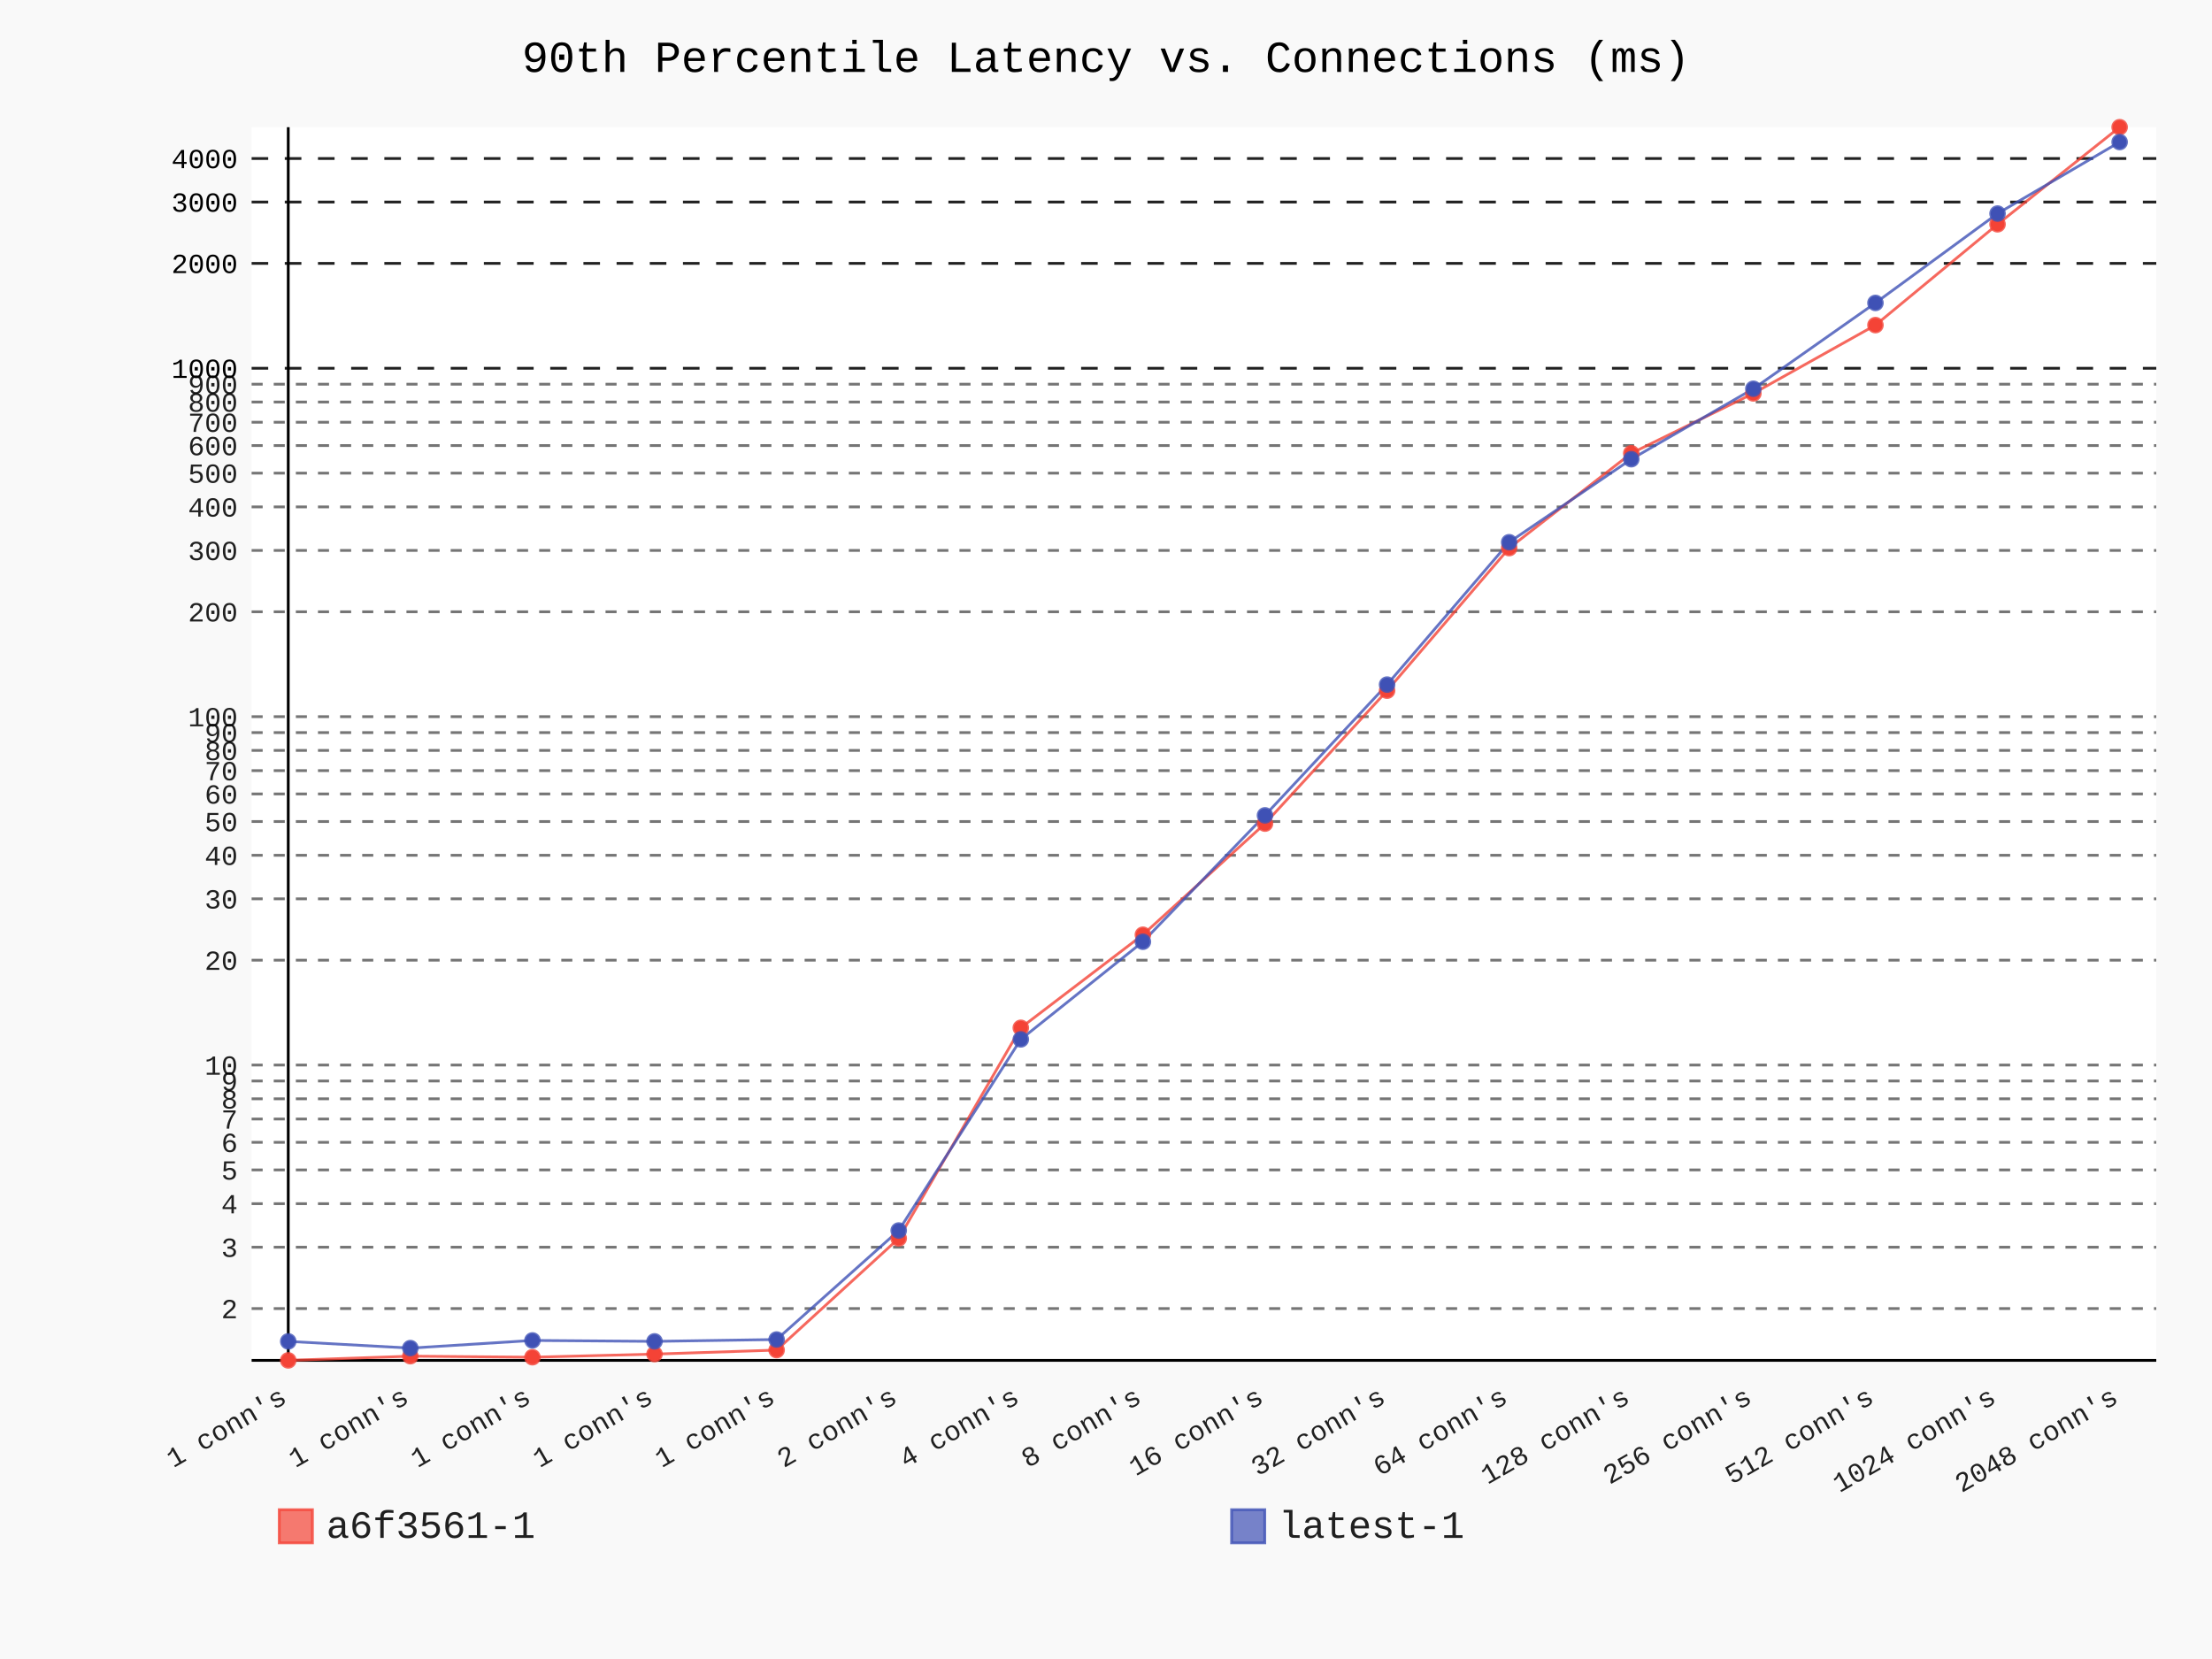
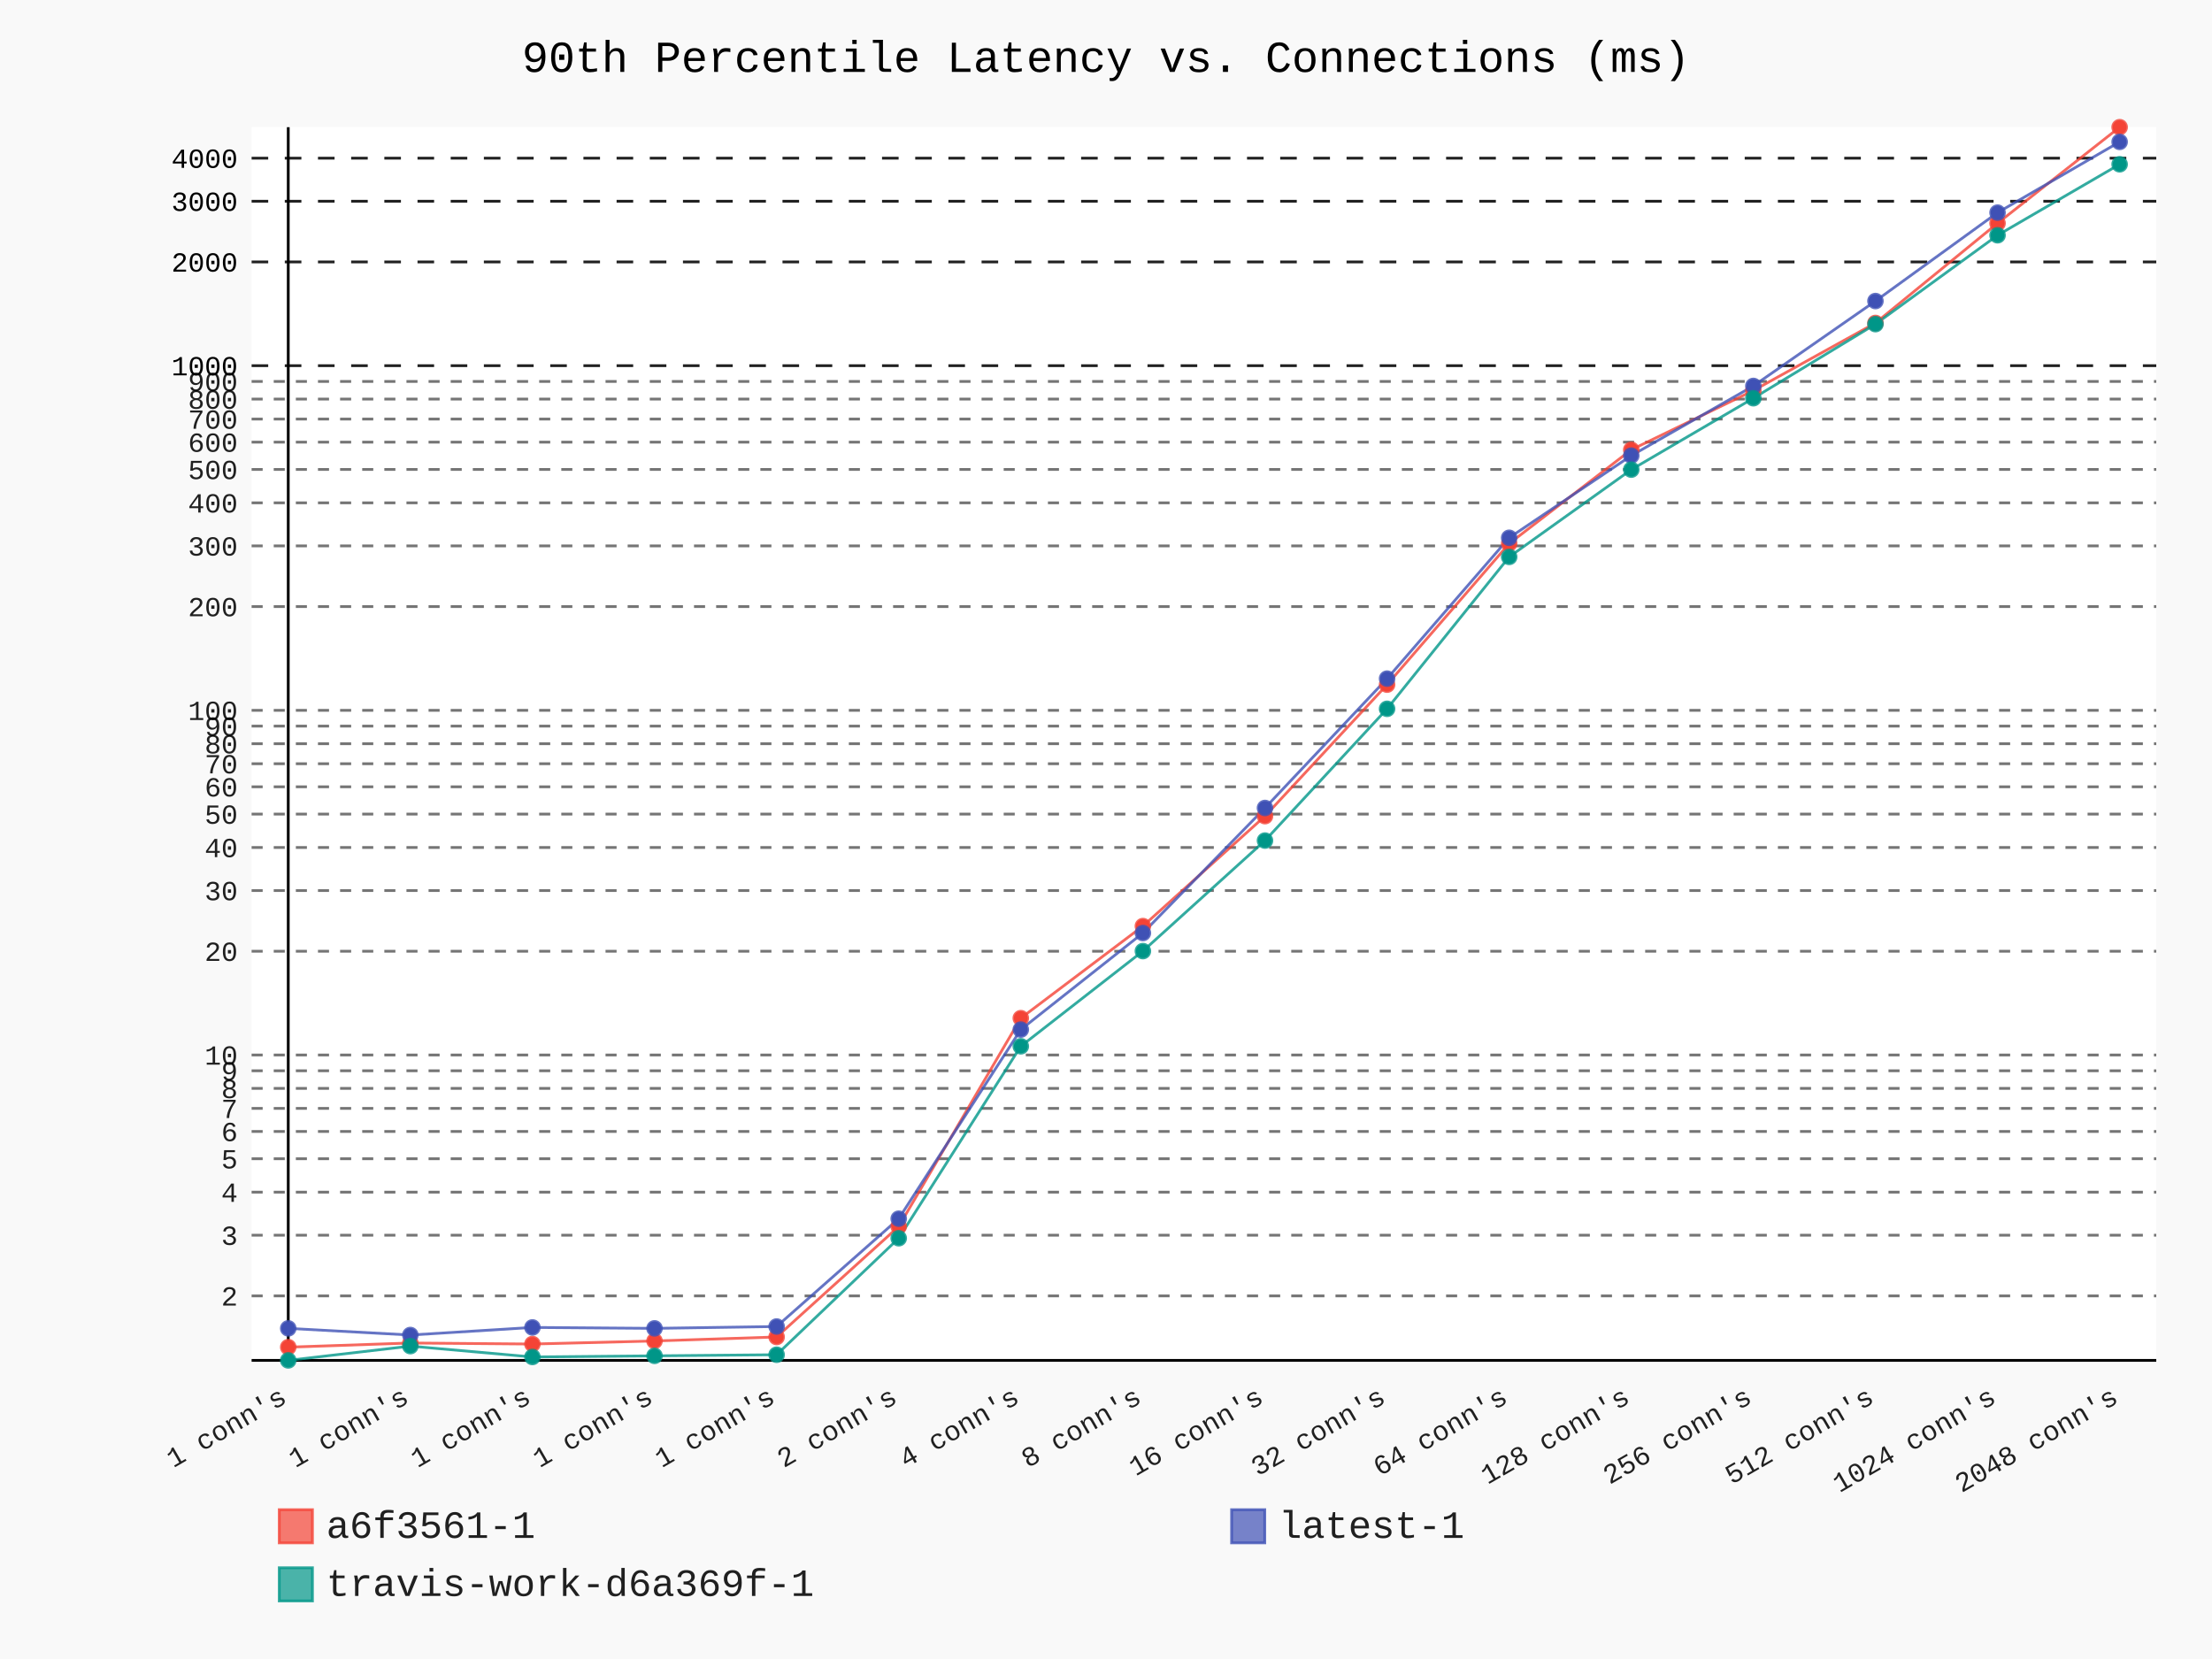
- <svg xmlns="http://www.w3.org/2000/svg" id="chart-acc43d60-d163-435d-91dd-d0a4f7f2373e" class="pygal-chart" viewBox="0 0 800 600">
+ <svg xmlns="http://www.w3.org/2000/svg" id="chart-4698036a-6a70-44ec-a3f5-9e18dc658081" class="pygal-chart" viewBox="0 0 800 600">
  <defs>
-     <style type="text/css">#chart-acc43d60-d163-435d-91dd-d0a4f7f2373e{-webkit-user-select:none;-webkit-font-smoothing:antialiased;font-family:Consolas,"Liberation Mono",Menlo,Courier,monospace}#chart-acc43d60-d163-435d-91dd-d0a4f7f2373e .title{font-family:Consolas,"Liberation Mono",Menlo,Courier,monospace;font-size:16px}#chart-acc43d60-d163-435d-91dd-d0a4f7f2373e .legends .legend text{font-family:Consolas,"Liberation Mono",Menlo,Courier,monospace;font-size:14px}#chart-acc43d60-d163-435d-91dd-d0a4f7f2373e .axis text{font-family:Consolas,"Liberation Mono",Menlo,Courier,monospace;font-size:10px}#chart-acc43d60-d163-435d-91dd-d0a4f7f2373e .axis text.major{font-family:Consolas,"Liberation Mono",Menlo,Courier,monospace;font-size:10px}#chart-acc43d60-d163-435d-91dd-d0a4f7f2373e .text-overlay text.value{font-family:Consolas,"Liberation Mono",Menlo,Courier,monospace;font-size:16px}#chart-acc43d60-d163-435d-91dd-d0a4f7f2373e .text-overlay text.label{font-family:Consolas,"Liberation Mono",Menlo,Courier,monospace;font-size:10px}#chart-acc43d60-d163-435d-91dd-d0a4f7f2373e .tooltip{font-family:Consolas,"Liberation Mono",Menlo,Courier,monospace;font-size:14px}#chart-acc43d60-d163-435d-91dd-d0a4f7f2373e text.no_data{font-family:Consolas,"Liberation Mono",Menlo,Courier,monospace;font-size:64px}
- #chart-acc43d60-d163-435d-91dd-d0a4f7f2373e{background-color:rgba(249,249,249,1)}#chart-acc43d60-d163-435d-91dd-d0a4f7f2373e path,#chart-acc43d60-d163-435d-91dd-d0a4f7f2373e line,#chart-acc43d60-d163-435d-91dd-d0a4f7f2373e rect,#chart-acc43d60-d163-435d-91dd-d0a4f7f2373e circle{-webkit-transition:150ms;-moz-transition:150ms;transition:150ms}#chart-acc43d60-d163-435d-91dd-d0a4f7f2373e .graph &gt; .background{fill:rgba(249,249,249,1)}#chart-acc43d60-d163-435d-91dd-d0a4f7f2373e .plot &gt; .background{fill:rgba(255,255,255,1)}#chart-acc43d60-d163-435d-91dd-d0a4f7f2373e .graph{fill:rgba(0,0,0,.87)}#chart-acc43d60-d163-435d-91dd-d0a4f7f2373e text.no_data{fill:rgba(0,0,0,1)}#chart-acc43d60-d163-435d-91dd-d0a4f7f2373e .title{fill:rgba(0,0,0,1)}#chart-acc43d60-d163-435d-91dd-d0a4f7f2373e .legends .legend text{fill:rgba(0,0,0,.87)}#chart-acc43d60-d163-435d-91dd-d0a4f7f2373e .legends .legend:hover text{fill:rgba(0,0,0,1)}#chart-acc43d60-d163-435d-91dd-d0a4f7f2373e .axis .line{stroke:rgba(0,0,0,1)}#chart-acc43d60-d163-435d-91dd-d0a4f7f2373e .axis .guide.line{stroke:rgba(0,0,0,.54)}#chart-acc43d60-d163-435d-91dd-d0a4f7f2373e .axis .major.line{stroke:rgba(0,0,0,.87)}#chart-acc43d60-d163-435d-91dd-d0a4f7f2373e .axis text.major{fill:rgba(0,0,0,1)}#chart-acc43d60-d163-435d-91dd-d0a4f7f2373e .axis.y .guides:hover .guide.line,#chart-acc43d60-d163-435d-91dd-d0a4f7f2373e .line-graph .axis.x .guides:hover .guide.line,#chart-acc43d60-d163-435d-91dd-d0a4f7f2373e .stackedline-graph .axis.x .guides:hover .guide.line,#chart-acc43d60-d163-435d-91dd-d0a4f7f2373e .xy-graph .axis.x .guides:hover .guide.line{stroke:rgba(0,0,0,1)}#chart-acc43d60-d163-435d-91dd-d0a4f7f2373e .axis .guides:hover text{fill:rgba(0,0,0,1)}#chart-acc43d60-d163-435d-91dd-d0a4f7f2373e .reactive{fill-opacity:.7;stroke-opacity:.8}#chart-acc43d60-d163-435d-91dd-d0a4f7f2373e .ci{stroke:rgba(0,0,0,.87)}#chart-acc43d60-d163-435d-91dd-d0a4f7f2373e .reactive.active,#chart-acc43d60-d163-435d-91dd-d0a4f7f2373e .active .reactive{fill-opacity:.8;stroke-opacity:.9;stroke-width:4}#chart-acc43d60-d163-435d-91dd-d0a4f7f2373e .ci .reactive.active{stroke-width:1.5}#chart-acc43d60-d163-435d-91dd-d0a4f7f2373e .series text{fill:rgba(0,0,0,1)}#chart-acc43d60-d163-435d-91dd-d0a4f7f2373e .tooltip rect{fill:rgba(255,255,255,1);stroke:rgba(0,0,0,1);-webkit-transition:opacity 150ms;-moz-transition:opacity 150ms;transition:opacity 150ms}#chart-acc43d60-d163-435d-91dd-d0a4f7f2373e .tooltip .label{fill:rgba(0,0,0,.87)}#chart-acc43d60-d163-435d-91dd-d0a4f7f2373e .tooltip .label{fill:rgba(0,0,0,.87)}#chart-acc43d60-d163-435d-91dd-d0a4f7f2373e .tooltip .legend{font-size:.8em;fill:rgba(0,0,0,.54)}#chart-acc43d60-d163-435d-91dd-d0a4f7f2373e .tooltip .x_label{font-size:.6em;fill:rgba(0,0,0,1)}#chart-acc43d60-d163-435d-91dd-d0a4f7f2373e .tooltip .xlink{font-size:.5em;text-decoration:underline}#chart-acc43d60-d163-435d-91dd-d0a4f7f2373e .tooltip .value{font-size:1.5em}#chart-acc43d60-d163-435d-91dd-d0a4f7f2373e .bound{font-size:.5em}#chart-acc43d60-d163-435d-91dd-d0a4f7f2373e .max-value{font-size:.75em;fill:rgba(0,0,0,.54)}#chart-acc43d60-d163-435d-91dd-d0a4f7f2373e .map-element{fill:rgba(255,255,255,1);stroke:rgba(0,0,0,.54) !important}#chart-acc43d60-d163-435d-91dd-d0a4f7f2373e .map-element .reactive{fill-opacity:inherit;stroke-opacity:inherit}#chart-acc43d60-d163-435d-91dd-d0a4f7f2373e .color-0,#chart-acc43d60-d163-435d-91dd-d0a4f7f2373e .color-0 a:visited{stroke:#F44336;fill:#F44336}#chart-acc43d60-d163-435d-91dd-d0a4f7f2373e .color-1,#chart-acc43d60-d163-435d-91dd-d0a4f7f2373e .color-1 a:visited{stroke:#3F51B5;fill:#3F51B5}#chart-acc43d60-d163-435d-91dd-d0a4f7f2373e .text-overlay .color-0 text{fill:black}#chart-acc43d60-d163-435d-91dd-d0a4f7f2373e .text-overlay .color-1 text{fill:black}
- #chart-acc43d60-d163-435d-91dd-d0a4f7f2373e text.no_data{text-anchor:middle}#chart-acc43d60-d163-435d-91dd-d0a4f7f2373e .guide.line{fill:none}#chart-acc43d60-d163-435d-91dd-d0a4f7f2373e .centered{text-anchor:middle}#chart-acc43d60-d163-435d-91dd-d0a4f7f2373e .title{text-anchor:middle}#chart-acc43d60-d163-435d-91dd-d0a4f7f2373e .legends .legend text{fill-opacity:1}#chart-acc43d60-d163-435d-91dd-d0a4f7f2373e .axis.x text{text-anchor:middle}#chart-acc43d60-d163-435d-91dd-d0a4f7f2373e .axis.x:not(.web) text[transform]{text-anchor:start}#chart-acc43d60-d163-435d-91dd-d0a4f7f2373e .axis.x:not(.web) text[transform].backwards{text-anchor:end}#chart-acc43d60-d163-435d-91dd-d0a4f7f2373e .axis.y text{text-anchor:end}#chart-acc43d60-d163-435d-91dd-d0a4f7f2373e .axis.y text[transform].backwards{text-anchor:start}#chart-acc43d60-d163-435d-91dd-d0a4f7f2373e .axis.y2 text{text-anchor:start}#chart-acc43d60-d163-435d-91dd-d0a4f7f2373e .axis.y2 text[transform].backwards{text-anchor:end}#chart-acc43d60-d163-435d-91dd-d0a4f7f2373e .axis .guide.line{stroke-dasharray:4,4}#chart-acc43d60-d163-435d-91dd-d0a4f7f2373e .axis .major.guide.line{stroke-dasharray:6,6}#chart-acc43d60-d163-435d-91dd-d0a4f7f2373e .horizontal .axis.y .guide.line,#chart-acc43d60-d163-435d-91dd-d0a4f7f2373e .horizontal .axis.y2 .guide.line,#chart-acc43d60-d163-435d-91dd-d0a4f7f2373e .vertical .axis.x .guide.line{opacity:0}#chart-acc43d60-d163-435d-91dd-d0a4f7f2373e .horizontal .axis.always_show .guide.line,#chart-acc43d60-d163-435d-91dd-d0a4f7f2373e .vertical .axis.always_show .guide.line{opacity:1 !important}#chart-acc43d60-d163-435d-91dd-d0a4f7f2373e .axis.y .guides:hover .guide.line,#chart-acc43d60-d163-435d-91dd-d0a4f7f2373e .axis.y2 .guides:hover .guide.line,#chart-acc43d60-d163-435d-91dd-d0a4f7f2373e .axis.x .guides:hover .guide.line{opacity:1}#chart-acc43d60-d163-435d-91dd-d0a4f7f2373e .axis .guides:hover text{opacity:1}#chart-acc43d60-d163-435d-91dd-d0a4f7f2373e .nofill{fill:none}#chart-acc43d60-d163-435d-91dd-d0a4f7f2373e .subtle-fill{fill-opacity:.2}#chart-acc43d60-d163-435d-91dd-d0a4f7f2373e .dot{stroke-width:1px;fill-opacity:1}#chart-acc43d60-d163-435d-91dd-d0a4f7f2373e .dot.active{stroke-width:5px}#chart-acc43d60-d163-435d-91dd-d0a4f7f2373e .dot.negative{fill:transparent}#chart-acc43d60-d163-435d-91dd-d0a4f7f2373e text,#chart-acc43d60-d163-435d-91dd-d0a4f7f2373e tspan{stroke:none !important}#chart-acc43d60-d163-435d-91dd-d0a4f7f2373e .series text.active{opacity:1}#chart-acc43d60-d163-435d-91dd-d0a4f7f2373e .tooltip rect{fill-opacity:.95;stroke-width:.5}#chart-acc43d60-d163-435d-91dd-d0a4f7f2373e .tooltip text{fill-opacity:1}#chart-acc43d60-d163-435d-91dd-d0a4f7f2373e .showable{visibility:hidden}#chart-acc43d60-d163-435d-91dd-d0a4f7f2373e .showable.shown{visibility:visible}#chart-acc43d60-d163-435d-91dd-d0a4f7f2373e .gauge-background{fill:rgba(229,229,229,1);stroke:none}#chart-acc43d60-d163-435d-91dd-d0a4f7f2373e .bg-lines{stroke:rgba(249,249,249,1);stroke-width:2px}</style>
+     <style type="text/css">#chart-4698036a-6a70-44ec-a3f5-9e18dc658081{-webkit-user-select:none;-webkit-font-smoothing:antialiased;font-family:Consolas,"Liberation Mono",Menlo,Courier,monospace}#chart-4698036a-6a70-44ec-a3f5-9e18dc658081 .title{font-family:Consolas,"Liberation Mono",Menlo,Courier,monospace;font-size:16px}#chart-4698036a-6a70-44ec-a3f5-9e18dc658081 .legends .legend text{font-family:Consolas,"Liberation Mono",Menlo,Courier,monospace;font-size:14px}#chart-4698036a-6a70-44ec-a3f5-9e18dc658081 .axis text{font-family:Consolas,"Liberation Mono",Menlo,Courier,monospace;font-size:10px}#chart-4698036a-6a70-44ec-a3f5-9e18dc658081 .axis text.major{font-family:Consolas,"Liberation Mono",Menlo,Courier,monospace;font-size:10px}#chart-4698036a-6a70-44ec-a3f5-9e18dc658081 .text-overlay text.value{font-family:Consolas,"Liberation Mono",Menlo,Courier,monospace;font-size:16px}#chart-4698036a-6a70-44ec-a3f5-9e18dc658081 .text-overlay text.label{font-family:Consolas,"Liberation Mono",Menlo,Courier,monospace;font-size:10px}#chart-4698036a-6a70-44ec-a3f5-9e18dc658081 .tooltip{font-family:Consolas,"Liberation Mono",Menlo,Courier,monospace;font-size:14px}#chart-4698036a-6a70-44ec-a3f5-9e18dc658081 text.no_data{font-family:Consolas,"Liberation Mono",Menlo,Courier,monospace;font-size:64px}
+ #chart-4698036a-6a70-44ec-a3f5-9e18dc658081{background-color:rgba(249,249,249,1)}#chart-4698036a-6a70-44ec-a3f5-9e18dc658081 path,#chart-4698036a-6a70-44ec-a3f5-9e18dc658081 line,#chart-4698036a-6a70-44ec-a3f5-9e18dc658081 rect,#chart-4698036a-6a70-44ec-a3f5-9e18dc658081 circle{-webkit-transition:150ms;-moz-transition:150ms;transition:150ms}#chart-4698036a-6a70-44ec-a3f5-9e18dc658081 .graph &gt; .background{fill:rgba(249,249,249,1)}#chart-4698036a-6a70-44ec-a3f5-9e18dc658081 .plot &gt; .background{fill:rgba(255,255,255,1)}#chart-4698036a-6a70-44ec-a3f5-9e18dc658081 .graph{fill:rgba(0,0,0,.87)}#chart-4698036a-6a70-44ec-a3f5-9e18dc658081 text.no_data{fill:rgba(0,0,0,1)}#chart-4698036a-6a70-44ec-a3f5-9e18dc658081 .title{fill:rgba(0,0,0,1)}#chart-4698036a-6a70-44ec-a3f5-9e18dc658081 .legends .legend text{fill:rgba(0,0,0,.87)}#chart-4698036a-6a70-44ec-a3f5-9e18dc658081 .legends .legend:hover text{fill:rgba(0,0,0,1)}#chart-4698036a-6a70-44ec-a3f5-9e18dc658081 .axis .line{stroke:rgba(0,0,0,1)}#chart-4698036a-6a70-44ec-a3f5-9e18dc658081 .axis .guide.line{stroke:rgba(0,0,0,.54)}#chart-4698036a-6a70-44ec-a3f5-9e18dc658081 .axis .major.line{stroke:rgba(0,0,0,.87)}#chart-4698036a-6a70-44ec-a3f5-9e18dc658081 .axis text.major{fill:rgba(0,0,0,1)}#chart-4698036a-6a70-44ec-a3f5-9e18dc658081 .axis.y .guides:hover .guide.line,#chart-4698036a-6a70-44ec-a3f5-9e18dc658081 .line-graph .axis.x .guides:hover .guide.line,#chart-4698036a-6a70-44ec-a3f5-9e18dc658081 .stackedline-graph .axis.x .guides:hover .guide.line,#chart-4698036a-6a70-44ec-a3f5-9e18dc658081 .xy-graph .axis.x .guides:hover .guide.line{stroke:rgba(0,0,0,1)}#chart-4698036a-6a70-44ec-a3f5-9e18dc658081 .axis .guides:hover text{fill:rgba(0,0,0,1)}#chart-4698036a-6a70-44ec-a3f5-9e18dc658081 .reactive{fill-opacity:.7;stroke-opacity:.8}#chart-4698036a-6a70-44ec-a3f5-9e18dc658081 .ci{stroke:rgba(0,0,0,.87)}#chart-4698036a-6a70-44ec-a3f5-9e18dc658081 .reactive.active,#chart-4698036a-6a70-44ec-a3f5-9e18dc658081 .active .reactive{fill-opacity:.8;stroke-opacity:.9;stroke-width:4}#chart-4698036a-6a70-44ec-a3f5-9e18dc658081 .ci .reactive.active{stroke-width:1.5}#chart-4698036a-6a70-44ec-a3f5-9e18dc658081 .series text{fill:rgba(0,0,0,1)}#chart-4698036a-6a70-44ec-a3f5-9e18dc658081 .tooltip rect{fill:rgba(255,255,255,1);stroke:rgba(0,0,0,1);-webkit-transition:opacity 150ms;-moz-transition:opacity 150ms;transition:opacity 150ms}#chart-4698036a-6a70-44ec-a3f5-9e18dc658081 .tooltip .label{fill:rgba(0,0,0,.87)}#chart-4698036a-6a70-44ec-a3f5-9e18dc658081 .tooltip .label{fill:rgba(0,0,0,.87)}#chart-4698036a-6a70-44ec-a3f5-9e18dc658081 .tooltip .legend{font-size:.8em;fill:rgba(0,0,0,.54)}#chart-4698036a-6a70-44ec-a3f5-9e18dc658081 .tooltip .x_label{font-size:.6em;fill:rgba(0,0,0,1)}#chart-4698036a-6a70-44ec-a3f5-9e18dc658081 .tooltip .xlink{font-size:.5em;text-decoration:underline}#chart-4698036a-6a70-44ec-a3f5-9e18dc658081 .tooltip .value{font-size:1.5em}#chart-4698036a-6a70-44ec-a3f5-9e18dc658081 .bound{font-size:.5em}#chart-4698036a-6a70-44ec-a3f5-9e18dc658081 .max-value{font-size:.75em;fill:rgba(0,0,0,.54)}#chart-4698036a-6a70-44ec-a3f5-9e18dc658081 .map-element{fill:rgba(255,255,255,1);stroke:rgba(0,0,0,.54) !important}#chart-4698036a-6a70-44ec-a3f5-9e18dc658081 .map-element .reactive{fill-opacity:inherit;stroke-opacity:inherit}#chart-4698036a-6a70-44ec-a3f5-9e18dc658081 .color-0,#chart-4698036a-6a70-44ec-a3f5-9e18dc658081 .color-0 a:visited{stroke:#F44336;fill:#F44336}#chart-4698036a-6a70-44ec-a3f5-9e18dc658081 .color-1,#chart-4698036a-6a70-44ec-a3f5-9e18dc658081 .color-1 a:visited{stroke:#3F51B5;fill:#3F51B5}#chart-4698036a-6a70-44ec-a3f5-9e18dc658081 .color-2,#chart-4698036a-6a70-44ec-a3f5-9e18dc658081 .color-2 a:visited{stroke:#009688;fill:#009688}#chart-4698036a-6a70-44ec-a3f5-9e18dc658081 .text-overlay .color-0 text{fill:black}#chart-4698036a-6a70-44ec-a3f5-9e18dc658081 .text-overlay .color-1 text{fill:black}#chart-4698036a-6a70-44ec-a3f5-9e18dc658081 .text-overlay .color-2 text{fill:black}
+ #chart-4698036a-6a70-44ec-a3f5-9e18dc658081 text.no_data{text-anchor:middle}#chart-4698036a-6a70-44ec-a3f5-9e18dc658081 .guide.line{fill:none}#chart-4698036a-6a70-44ec-a3f5-9e18dc658081 .centered{text-anchor:middle}#chart-4698036a-6a70-44ec-a3f5-9e18dc658081 .title{text-anchor:middle}#chart-4698036a-6a70-44ec-a3f5-9e18dc658081 .legends .legend text{fill-opacity:1}#chart-4698036a-6a70-44ec-a3f5-9e18dc658081 .axis.x text{text-anchor:middle}#chart-4698036a-6a70-44ec-a3f5-9e18dc658081 .axis.x:not(.web) text[transform]{text-anchor:start}#chart-4698036a-6a70-44ec-a3f5-9e18dc658081 .axis.x:not(.web) text[transform].backwards{text-anchor:end}#chart-4698036a-6a70-44ec-a3f5-9e18dc658081 .axis.y text{text-anchor:end}#chart-4698036a-6a70-44ec-a3f5-9e18dc658081 .axis.y text[transform].backwards{text-anchor:start}#chart-4698036a-6a70-44ec-a3f5-9e18dc658081 .axis.y2 text{text-anchor:start}#chart-4698036a-6a70-44ec-a3f5-9e18dc658081 .axis.y2 text[transform].backwards{text-anchor:end}#chart-4698036a-6a70-44ec-a3f5-9e18dc658081 .axis .guide.line{stroke-dasharray:4,4}#chart-4698036a-6a70-44ec-a3f5-9e18dc658081 .axis .major.guide.line{stroke-dasharray:6,6}#chart-4698036a-6a70-44ec-a3f5-9e18dc658081 .horizontal .axis.y .guide.line,#chart-4698036a-6a70-44ec-a3f5-9e18dc658081 .horizontal .axis.y2 .guide.line,#chart-4698036a-6a70-44ec-a3f5-9e18dc658081 .vertical .axis.x .guide.line{opacity:0}#chart-4698036a-6a70-44ec-a3f5-9e18dc658081 .horizontal .axis.always_show .guide.line,#chart-4698036a-6a70-44ec-a3f5-9e18dc658081 .vertical .axis.always_show .guide.line{opacity:1 !important}#chart-4698036a-6a70-44ec-a3f5-9e18dc658081 .axis.y .guides:hover .guide.line,#chart-4698036a-6a70-44ec-a3f5-9e18dc658081 .axis.y2 .guides:hover .guide.line,#chart-4698036a-6a70-44ec-a3f5-9e18dc658081 .axis.x .guides:hover .guide.line{opacity:1}#chart-4698036a-6a70-44ec-a3f5-9e18dc658081 .axis .guides:hover text{opacity:1}#chart-4698036a-6a70-44ec-a3f5-9e18dc658081 .nofill{fill:none}#chart-4698036a-6a70-44ec-a3f5-9e18dc658081 .subtle-fill{fill-opacity:.2}#chart-4698036a-6a70-44ec-a3f5-9e18dc658081 .dot{stroke-width:1px;fill-opacity:1}#chart-4698036a-6a70-44ec-a3f5-9e18dc658081 .dot.active{stroke-width:5px}#chart-4698036a-6a70-44ec-a3f5-9e18dc658081 .dot.negative{fill:transparent}#chart-4698036a-6a70-44ec-a3f5-9e18dc658081 text,#chart-4698036a-6a70-44ec-a3f5-9e18dc658081 tspan{stroke:none !important}#chart-4698036a-6a70-44ec-a3f5-9e18dc658081 .series text.active{opacity:1}#chart-4698036a-6a70-44ec-a3f5-9e18dc658081 .tooltip rect{fill-opacity:.95;stroke-width:.5}#chart-4698036a-6a70-44ec-a3f5-9e18dc658081 .tooltip text{fill-opacity:1}#chart-4698036a-6a70-44ec-a3f5-9e18dc658081 .showable{visibility:hidden}#chart-4698036a-6a70-44ec-a3f5-9e18dc658081 .showable.shown{visibility:visible}#chart-4698036a-6a70-44ec-a3f5-9e18dc658081 .gauge-background{fill:rgba(229,229,229,1);stroke:none}#chart-4698036a-6a70-44ec-a3f5-9e18dc658081 .bg-lines{stroke:rgba(249,249,249,1);stroke-width:2px}</style>
  </defs>
  <g class="graph line-graph vertical">
    <rect x="0" y="0" width="800" height="600" class="background" />
    <g transform="translate(91, 46)" class="plot">
      <rect x="0" y="0" width="688.842" height="446.0" class="background" />
      <g class="axis y always_show">
        <path d="M0 446 h688.842" class="line" />
        <g class="logarithmic guides">
-           <path d="M0 427.259 h688.842" class="guide line" />
-           <text x="-5" y="430.759" class="">2</text>
-         </g>
-         <g class="logarithmic guides">
-           <path d="M0 405.071 h688.842" class="guide line" />
-           <text x="-5" y="408.571" class="">3</text>
-         </g>
-         <g class="logarithmic guides">
-           <path d="M0 389.329 h688.842" class="guide line" />
-           <text x="-5" y="392.829" class="">4</text>
-         </g>
-         <g class="logarithmic guides">
-           <path d="M0 377.118 h688.842" class="guide line" />
-           <text x="-5" y="380.618" class="">5</text>
-         </g>
-         <g class="logarithmic guides">
-           <path d="M0 367.141 h688.842" class="guide line" />
-           <text x="-5" y="370.641" class="">6</text>
-         </g>
-         <g class="logarithmic guides">
-           <path d="M0 358.706 h688.842" class="guide line" />
-           <text x="-5" y="362.206" class="">7</text>
-         </g>
-         <g class="logarithmic guides">
-           <path d="M0 351.399 h688.842" class="guide line" />
-           <text x="-5" y="354.899" class="">8</text>
-         </g>
-         <g class="logarithmic guides">
-           <path d="M0 344.954 h688.842" class="guide line" />
-           <text x="-5" y="348.454" class="">9</text>
-         </g>
-         <g class="logarithmic guides">
-           <path d="M0 339.188 h688.842" class="guide line" />
-           <text x="-5" y="342.688" class="">10</text>
-         </g>
-         <g class="logarithmic guides">
-           <path d="M0 301.258 h688.842" class="guide line" />
-           <text x="-5" y="304.758" class="">20</text>
-         </g>
-         <g class="logarithmic guides">
-           <path d="M0 279.071 h688.842" class="guide line" />
-           <text x="-5" y="282.571" class="">30</text>
-         </g>
-         <g class="logarithmic guides">
-           <path d="M0 263.328 h688.842" class="guide line" />
-           <text x="-5" y="266.828" class="">40</text>
-         </g>
-         <g class="logarithmic guides">
-           <path d="M0 251.118 h688.842" class="guide line" />
-           <text x="-5" y="254.618" class="">50</text>
-         </g>
-         <g class="logarithmic guides">
-           <path d="M0 241.141 h688.842" class="guide line" />
-           <text x="-5" y="244.641" class="">60</text>
-         </g>
-         <g class="logarithmic guides">
-           <path d="M0 232.706 h688.842" class="guide line" />
-           <text x="-5" y="236.206" class="">70</text>
-         </g>
-         <g class="logarithmic guides">
-           <path d="M0 225.399 h688.842" class="guide line" />
-           <text x="-5" y="228.899" class="">80</text>
-         </g>
-         <g class="logarithmic guides">
-           <path d="M0 218.953 h688.842" class="guide line" />
-           <text x="-5" y="222.453" class="">90</text>
-         </g>
-         <g class="logarithmic guides">
-           <path d="M0 213.188 h688.842" class="guide line" />
-           <text x="-5" y="216.688" class="">100</text>
-         </g>
-         <g class="logarithmic guides">
-           <path d="M0 175.258 h688.842" class="guide line" />
-           <text x="-5" y="178.758" class="">200</text>
-         </g>
-         <g class="logarithmic guides">
-           <path d="M0 153.071 h688.842" class="guide line" />
-           <text x="-5" y="156.571" class="">300</text>
-         </g>
-         <g class="logarithmic guides">
-           <path d="M0 137.328 h688.842" class="guide line" />
-           <text x="-5" y="140.828" class="">400</text>
-         </g>
-         <g class="logarithmic guides">
-           <path d="M0 125.118 h688.842" class="guide line" />
-           <text x="-5" y="128.618" class="">500</text>
-         </g>
-         <g class="logarithmic guides">
-           <path d="M0 115.141 h688.842" class="guide line" />
-           <text x="-5" y="118.641" class="">600</text>
-         </g>
-         <g class="logarithmic guides">
-           <path d="M0 106.705 h688.842" class="guide line" />
-           <text x="-5" y="110.205" class="">700</text>
-         </g>
-         <g class="logarithmic guides">
-           <path d="M0 99.398 h688.842" class="guide line" />
-           <text x="-5" y="102.898" class="">800</text>
-         </g>
-         <g class="logarithmic guides">
-           <path d="M0 92.953 h688.842" class="guide line" />
-           <text x="-5" y="96.453" class="">900</text>
-         </g>
-         <g class="logarithmic guides">
-           <path d="M0 87.188 h688.842" class="major guide line" />
-           <text x="-5" y="90.688" class="major">1000</text>
-         </g>
-         <g class="logarithmic guides">
-           <path d="M0 49.258 h688.842" class="major guide line" />
-           <text x="-5" y="52.758" class="major">2000</text>
-         </g>
-         <g class="logarithmic guides">
-           <path d="M0 27.07 h688.842" class="major guide line" />
-           <text x="-5" y="30.57" class="major">3000</text>
-         </g>
-         <g class="logarithmic guides">
-           <path d="M0 11.328 h688.842" class="major guide line" />
-           <text x="-5" y="14.828" class="major">4000</text>
+           <path d="M0 422.68 h688.842" class="guide line" />
+           <text x="-5" y="426.18" class="">2</text>
+         </g>
+         <g class="logarithmic guides">
+           <path d="M0 400.73 h688.842" class="guide line" />
+           <text x="-5" y="404.23" class="">3</text>
+         </g>
+         <g class="logarithmic guides">
+           <path d="M0 385.156 h688.842" class="guide line" />
+           <text x="-5" y="388.656" class="">4</text>
+         </g>
+         <g class="logarithmic guides">
+           <path d="M0 373.076 h688.842" class="guide line" />
+           <text x="-5" y="376.576" class="">5</text>
+         </g>
+         <g class="logarithmic guides">
+           <path d="M0 363.207 h688.842" class="guide line" />
+           <text x="-5" y="366.707" class="">6</text>
+         </g>
+         <g class="logarithmic guides">
+           <path d="M0 354.862 h688.842" class="guide line" />
+           <text x="-5" y="358.362" class="">7</text>
+         </g>
+         <g class="logarithmic guides">
+           <path d="M0 347.633 h688.842" class="guide line" />
+           <text x="-5" y="351.133" class="">8</text>
+         </g>
+         <g class="logarithmic guides">
+           <path d="M0 341.257 h688.842" class="guide line" />
+           <text x="-5" y="344.757" class="">9</text>
+         </g>
+         <g class="logarithmic guides">
+           <path d="M0 335.553 h688.842" class="guide line" />
+           <text x="-5" y="339.053" class="">10</text>
+         </g>
+         <g class="logarithmic guides">
+           <path d="M0 298.03 h688.842" class="guide line" />
+           <text x="-5" y="301.53" class="">20</text>
+         </g>
+         <g class="logarithmic guides">
+           <path d="M0 276.08 h688.842" class="guide line" />
+           <text x="-5" y="279.58" class="">30</text>
+         </g>
+         <g class="logarithmic guides">
+           <path d="M0 260.506 h688.842" class="guide line" />
+           <text x="-5" y="264.006" class="">40</text>
+         </g>
+         <g class="logarithmic guides">
+           <path d="M0 248.427 h688.842" class="guide line" />
+           <text x="-5" y="251.927" class="">50</text>
+         </g>
+         <g class="logarithmic guides">
+           <path d="M0 238.557 h688.842" class="guide line" />
+           <text x="-5" y="242.057" class="">60</text>
+         </g>
+         <g class="logarithmic guides">
+           <path d="M0 230.212 h688.842" class="guide line" />
+           <text x="-5" y="233.712" class="">70</text>
+         </g>
+         <g class="logarithmic guides">
+           <path d="M0 222.983 h688.842" class="guide line" />
+           <text x="-5" y="226.483" class="">80</text>
+         </g>
+         <g class="logarithmic guides">
+           <path d="M0 216.607 h688.842" class="guide line" />
+           <text x="-5" y="220.107" class="">90</text>
+         </g>
+         <g class="logarithmic guides">
+           <path d="M0 210.903 h688.842" class="guide line" />
+           <text x="-5" y="214.403" class="">100</text>
+         </g>
+         <g class="logarithmic guides">
+           <path d="M0 173.38 h688.842" class="guide line" />
+           <text x="-5" y="176.88" class="">200</text>
+         </g>
+         <g class="logarithmic guides">
+           <path d="M0 151.43 h688.842" class="guide line" />
+           <text x="-5" y="154.93" class="">300</text>
+         </g>
+         <g class="logarithmic guides">
+           <path d="M0 135.857 h688.842" class="guide line" />
+           <text x="-5" y="139.357" class="">400</text>
+         </g>
+         <g class="logarithmic guides">
+           <path d="M0 123.777 h688.842" class="guide line" />
+           <text x="-5" y="127.277" class="">500</text>
+         </g>
+         <g class="logarithmic guides">
+           <path d="M0 113.907 h688.842" class="guide line" />
+           <text x="-5" y="117.407" class="">600</text>
+         </g>
+         <g class="logarithmic guides">
+           <path d="M0 105.562 h688.842" class="guide line" />
+           <text x="-5" y="109.062" class="">700</text>
+         </g>
+         <g class="logarithmic guides">
+           <path d="M0 98.333 h688.842" class="guide line" />
+           <text x="-5" y="101.833" class="">800</text>
+         </g>
+         <g class="logarithmic guides">
+           <path d="M0 91.957 h688.842" class="guide line" />
+           <text x="-5" y="95.457" class="">900</text>
+         </g>
+         <g class="logarithmic guides">
+           <path d="M0 86.253 h688.842" class="major guide line" />
+           <text x="-5" y="89.753" class="major">1000</text>
+         </g>
+         <g class="logarithmic guides">
+           <path d="M0 48.73 h688.842" class="major guide line" />
+           <text x="-5" y="52.23" class="major">2000</text>
+         </g>
+         <g class="logarithmic guides">
+           <path d="M0 26.78 h688.842" class="major guide line" />
+           <text x="-5" y="30.28" class="major">3000</text>
+         </g>
+         <g class="logarithmic guides">
+           <path d="M0 11.207 h688.842" class="major guide line" />
+           <text x="-5" y="14.707" class="major">4000</text>
        </g>
      </g>
      <g class="axis x">
        <g class="guides">
          <path d="M13.247 0 v446" class="line" />
          <text x="13.247" y="461.0" class="backwards" transform="rotate(330 13.24697 461)">1 conn's</text>
        </g>
        <g class="guides">
          <path d="M57.404 0 v446" class="guide line" />
          <text x="57.404" y="461.0" class="backwards" transform="rotate(330 57.40353 461)">1 conn's</text>
        </g>
        <g class="guides">
          <path d="M101.56 0 v446" class="guide line" />
          <text x="101.56" y="461.0" class="backwards" transform="rotate(330 101.5601 461)">1 conn's</text>
        </g>
        <g class="guides">
          <path d="M145.717 0 v446" class="guide line" />
          <text x="145.717" y="461.0" class="backwards" transform="rotate(330 145.7166 461)">1 conn's</text>
        </g>
        <g class="guides">
          <path d="M189.873 0 v446" class="guide line" />
          <text x="189.873" y="461.0" class="backwards" transform="rotate(330 189.8732 461)">1 conn's</text>
        </g>
        <g class="guides">
          <path d="M234.03 0 v446" class="guide line" />
          <text x="234.03" y="461.0" class="backwards" transform="rotate(330 234.0298 461)">2 conn's</text>
        </g>
        <g class="guides">
          <path d="M278.186 0 v446" class="guide line" />
          <text x="278.186" y="461.0" class="backwards" transform="rotate(330 278.1863 461)">4 conn's</text>
        </g>
        <g class="guides">
          <path d="M322.343 0 v446" class="guide line" />
          <text x="322.343" y="461.0" class="backwards" transform="rotate(330 322.3429 461)">8 conn's</text>
        </g>
        <g class="guides">
          <path d="M366.499 0 v446" class="guide line" />
          <text x="366.499" y="461.0" class="backwards" transform="rotate(330 366.4994 461)">16 conn's</text>
        </g>
        <g class="guides">
          <path d="M410.656 0 v446" class="guide line" />
          <text x="410.656" y="461.0" class="backwards" transform="rotate(330 410.656 461)">32 conn's</text>
        </g>
        <g class="guides">
          <path d="M454.813 0 v446" class="guide line" />
          <text x="454.813" y="461.0" class="backwards" transform="rotate(330 454.8126 461)">64 conn's</text>
        </g>
        <g class="guides">
          <path d="M498.969 0 v446" class="guide line" />
          <text x="498.969" y="461.0" class="backwards" transform="rotate(330 498.9691 461)">128 conn's</text>
        </g>
        <g class="guides">
          <path d="M543.126 0 v446" class="guide line" />
          <text x="543.126" y="461.0" class="backwards" transform="rotate(330 543.1257 461)">256 conn's</text>
        </g>
        <g class="guides">
          <path d="M587.282 0 v446" class="guide line" />
          <text x="587.282" y="461.0" class="backwards" transform="rotate(330 587.2822 461)">512 conn's</text>
        </g>
        <g class="guides">
          <path d="M631.439 0 v446" class="guide line" />
          <text x="631.439" y="461.0" class="backwards" transform="rotate(330 631.4388 461)">1024 conn's</text>
        </g>
        <g class="guides">
          <path d="M675.595 0 v446" class="guide line" />
          <text x="675.595" y="461.0" class="backwards" transform="rotate(330 675.5954 461)">2048 conn's</text>
        </g>
      </g>
      <g class="series serie-0 color-0">
-         <path d="M13.247 446 L57.404 444.48 101.56 444.856 145.717 443.735 189.873 442.276 234.03 401.882 278.186 325.722 322.343 292.062 366.499 251.867 410.656 203.793 454.813 152.225 498.969 117.932 543.126 96.275 587.282 71.582 631.439 35.112 675.595 0" class="line reactive nofill" />
+         <path d="M13.247 441.22 L57.404 439.716 101.56 440.089 145.717 438.98 189.873 437.536 234.03 397.576 278.186 322.232 322.343 288.932 366.499 249.168 410.656 201.609 454.813 150.594 498.969 116.668 543.126 95.243 587.282 70.815 631.439 34.736 675.595 0" class="line reactive nofill" />
      </g>
      <g class="series serie-1 color-1">
-         <path d="M13.247 439.128 L57.404 441.561 101.56 438.789 145.717 439.128 189.873 438.453 234.03 399.033 278.186 329.9 322.343 294.595 366.499 248.887 410.656 201.594 454.813 150.104 498.969 120.072 543.126 94.598 587.282 63.56 631.439 31.238 675.595 5.371" class="line reactive nofill" />
+         <path d="M13.247 434.422 L57.404 436.829 101.56 434.087 145.717 434.422 189.873 433.754 234.03 394.756 278.186 326.364 322.343 291.438 366.499 246.22 410.656 199.433 454.813 148.496 498.969 118.786 543.126 93.584 587.282 62.879 631.439 30.903 675.595 5.314" class="line reactive nofill" />
+       </g>
+       <g class="series serie-2 color-2">
+         <path d="M13.247 446 L57.404 440.84 101.56 444.765 145.717 444.359 189.873 443.957 234.03 401.824 278.186 332.399 322.343 297.976 366.499 258.007 410.656 210.349 454.813 155.411 498.969 123.85 543.126 98.021 587.282 71.224 631.439 39.086 675.595 13.417" class="line reactive nofill" />
      </g>
    </g>
    <g class="titles">
      <text x="400.0" y="26" class="title plot_title">90th Percentile Latency vs. Connections (ms)</text>
    </g>
    <g transform="translate(91, 46)" class="plot overlay">
      <g class="series serie-0 color-0">
        <g class="dots">
+           <circle cx="13.247" cy="441.22" r="2.5" class="dot reactive tooltip-trigger" />
+         </g>
+         <g class="dots">
+           <circle cx="57.404" cy="439.716" r="2.5" class="dot reactive tooltip-trigger" />
+         </g>
+         <g class="dots">
+           <circle cx="101.56" cy="440.089" r="2.5" class="dot reactive tooltip-trigger" />
+         </g>
+         <g class="dots">
+           <circle cx="145.717" cy="438.98" r="2.5" class="dot reactive tooltip-trigger" />
+         </g>
+         <g class="dots">
+           <circle cx="189.873" cy="437.536" r="2.5" class="dot reactive tooltip-trigger" />
+         </g>
+         <g class="dots">
+           <circle cx="234.03" cy="397.576" r="2.5" class="dot reactive tooltip-trigger" />
+         </g>
+         <g class="dots">
+           <circle cx="278.186" cy="322.232" r="2.5" class="dot reactive tooltip-trigger" />
+         </g>
+         <g class="dots">
+           <circle cx="322.343" cy="288.932" r="2.5" class="dot reactive tooltip-trigger" />
+         </g>
+         <g class="dots">
+           <circle cx="366.499" cy="249.168" r="2.5" class="dot reactive tooltip-trigger" />
+         </g>
+         <g class="dots">
+           <circle cx="410.656" cy="201.609" r="2.5" class="dot reactive tooltip-trigger" />
+         </g>
+         <g class="dots">
+           <circle cx="454.813" cy="150.594" r="2.5" class="dot reactive tooltip-trigger" />
+         </g>
+         <g class="dots">
+           <circle cx="498.969" cy="116.668" r="2.5" class="dot reactive tooltip-trigger" />
+         </g>
+         <g class="dots">
+           <circle cx="543.126" cy="95.243" r="2.5" class="dot reactive tooltip-trigger" />
+         </g>
+         <g class="dots">
+           <circle cx="587.282" cy="70.815" r="2.5" class="dot reactive tooltip-trigger" />
+         </g>
+         <g class="dots">
+           <circle cx="631.439" cy="34.736" r="2.5" class="dot reactive tooltip-trigger" />
+         </g>
+         <g class="dots">
+           <circle cx="675.595" cy="0.0" r="2.5" class="dot reactive tooltip-trigger" />
+         </g>
+       </g>
+       <g class="series serie-1 color-1">
+         <g class="dots">
+           <circle cx="13.247" cy="434.422" r="2.5" class="dot reactive tooltip-trigger" />
+         </g>
+         <g class="dots">
+           <circle cx="57.404" cy="436.829" r="2.5" class="dot reactive tooltip-trigger" />
+         </g>
+         <g class="dots">
+           <circle cx="101.56" cy="434.087" r="2.5" class="dot reactive tooltip-trigger" />
+         </g>
+         <g class="dots">
+           <circle cx="145.717" cy="434.422" r="2.5" class="dot reactive tooltip-trigger" />
+         </g>
+         <g class="dots">
+           <circle cx="189.873" cy="433.754" r="2.5" class="dot reactive tooltip-trigger" />
+         </g>
+         <g class="dots">
+           <circle cx="234.03" cy="394.756" r="2.5" class="dot reactive tooltip-trigger" />
+         </g>
+         <g class="dots">
+           <circle cx="278.186" cy="326.364" r="2.5" class="dot reactive tooltip-trigger" />
+         </g>
+         <g class="dots">
+           <circle cx="322.343" cy="291.438" r="2.5" class="dot reactive tooltip-trigger" />
+         </g>
+         <g class="dots">
+           <circle cx="366.499" cy="246.22" r="2.5" class="dot reactive tooltip-trigger" />
+         </g>
+         <g class="dots">
+           <circle cx="410.656" cy="199.433" r="2.5" class="dot reactive tooltip-trigger" />
+         </g>
+         <g class="dots">
+           <circle cx="454.813" cy="148.496" r="2.5" class="dot reactive tooltip-trigger" />
+         </g>
+         <g class="dots">
+           <circle cx="498.969" cy="118.786" r="2.5" class="dot reactive tooltip-trigger" />
+         </g>
+         <g class="dots">
+           <circle cx="543.126" cy="93.584" r="2.5" class="dot reactive tooltip-trigger" />
+         </g>
+         <g class="dots">
+           <circle cx="587.282" cy="62.879" r="2.5" class="dot reactive tooltip-trigger" />
+         </g>
+         <g class="dots">
+           <circle cx="631.439" cy="30.903" r="2.5" class="dot reactive tooltip-trigger" />
+         </g>
+         <g class="dots">
+           <circle cx="675.595" cy="5.314" r="2.5" class="dot reactive tooltip-trigger" />
+         </g>
+       </g>
+       <g class="series serie-2 color-2">
+         <g class="dots">
          <circle cx="13.247" cy="446.0" r="2.5" class="dot reactive tooltip-trigger" />
        </g>
        <g class="dots">
-           <circle cx="57.404" cy="444.48" r="2.5" class="dot reactive tooltip-trigger" />
-         </g>
-         <g class="dots">
-           <circle cx="101.56" cy="444.856" r="2.5" class="dot reactive tooltip-trigger" />
-         </g>
-         <g class="dots">
-           <circle cx="145.717" cy="443.735" r="2.5" class="dot reactive tooltip-trigger" />
-         </g>
-         <g class="dots">
-           <circle cx="189.873" cy="442.276" r="2.5" class="dot reactive tooltip-trigger" />
-         </g>
-         <g class="dots">
-           <circle cx="234.03" cy="401.882" r="2.5" class="dot reactive tooltip-trigger" />
-         </g>
-         <g class="dots">
-           <circle cx="278.186" cy="325.722" r="2.5" class="dot reactive tooltip-trigger" />
-         </g>
-         <g class="dots">
-           <circle cx="322.343" cy="292.062" r="2.5" class="dot reactive tooltip-trigger" />
-         </g>
-         <g class="dots">
-           <circle cx="366.499" cy="251.867" r="2.5" class="dot reactive tooltip-trigger" />
-         </g>
-         <g class="dots">
-           <circle cx="410.656" cy="203.793" r="2.5" class="dot reactive tooltip-trigger" />
-         </g>
-         <g class="dots">
-           <circle cx="454.813" cy="152.225" r="2.5" class="dot reactive tooltip-trigger" />
-         </g>
-         <g class="dots">
-           <circle cx="498.969" cy="117.932" r="2.5" class="dot reactive tooltip-trigger" />
-         </g>
-         <g class="dots">
-           <circle cx="543.126" cy="96.275" r="2.5" class="dot reactive tooltip-trigger" />
-         </g>
-         <g class="dots">
-           <circle cx="587.282" cy="71.582" r="2.5" class="dot reactive tooltip-trigger" />
-         </g>
-         <g class="dots">
-           <circle cx="631.439" cy="35.112" r="2.5" class="dot reactive tooltip-trigger" />
-         </g>
-         <g class="dots">
-           <circle cx="675.595" cy="0.0" r="2.5" class="dot reactive tooltip-trigger" />
-         </g>
-       </g>
-       <g class="series serie-1 color-1">
-         <g class="dots">
-           <circle cx="13.247" cy="439.128" r="2.5" class="dot reactive tooltip-trigger" />
-         </g>
-         <g class="dots">
-           <circle cx="57.404" cy="441.561" r="2.5" class="dot reactive tooltip-trigger" />
-         </g>
-         <g class="dots">
-           <circle cx="101.56" cy="438.789" r="2.5" class="dot reactive tooltip-trigger" />
-         </g>
-         <g class="dots">
-           <circle cx="145.717" cy="439.128" r="2.5" class="dot reactive tooltip-trigger" />
-         </g>
-         <g class="dots">
-           <circle cx="189.873" cy="438.453" r="2.5" class="dot reactive tooltip-trigger" />
-         </g>
-         <g class="dots">
-           <circle cx="234.03" cy="399.033" r="2.5" class="dot reactive tooltip-trigger" />
-         </g>
-         <g class="dots">
-           <circle cx="278.186" cy="329.9" r="2.5" class="dot reactive tooltip-trigger" />
-         </g>
-         <g class="dots">
-           <circle cx="322.343" cy="294.595" r="2.5" class="dot reactive tooltip-trigger" />
-         </g>
-         <g class="dots">
-           <circle cx="366.499" cy="248.887" r="2.5" class="dot reactive tooltip-trigger" />
-         </g>
-         <g class="dots">
-           <circle cx="410.656" cy="201.594" r="2.5" class="dot reactive tooltip-trigger" />
-         </g>
-         <g class="dots">
-           <circle cx="454.813" cy="150.104" r="2.5" class="dot reactive tooltip-trigger" />
-         </g>
-         <g class="dots">
-           <circle cx="498.969" cy="120.072" r="2.5" class="dot reactive tooltip-trigger" />
-         </g>
-         <g class="dots">
-           <circle cx="543.126" cy="94.598" r="2.5" class="dot reactive tooltip-trigger" />
-         </g>
-         <g class="dots">
-           <circle cx="587.282" cy="63.56" r="2.5" class="dot reactive tooltip-trigger" />
-         </g>
-         <g class="dots">
-           <circle cx="631.439" cy="31.238" r="2.5" class="dot reactive tooltip-trigger" />
-         </g>
-         <g class="dots">
-           <circle cx="675.595" cy="5.371" r="2.5" class="dot reactive tooltip-trigger" />
+           <circle cx="57.404" cy="440.84" r="2.5" class="dot reactive tooltip-trigger" />
+         </g>
+         <g class="dots">
+           <circle cx="101.56" cy="444.765" r="2.5" class="dot reactive tooltip-trigger" />
+         </g>
+         <g class="dots">
+           <circle cx="145.717" cy="444.359" r="2.5" class="dot reactive tooltip-trigger" />
+         </g>
+         <g class="dots">
+           <circle cx="189.873" cy="443.957" r="2.5" class="dot reactive tooltip-trigger" />
+         </g>
+         <g class="dots">
+           <circle cx="234.03" cy="401.824" r="2.5" class="dot reactive tooltip-trigger" />
+         </g>
+         <g class="dots">
+           <circle cx="278.186" cy="332.399" r="2.5" class="dot reactive tooltip-trigger" />
+         </g>
+         <g class="dots">
+           <circle cx="322.343" cy="297.976" r="2.5" class="dot reactive tooltip-trigger" />
+         </g>
+         <g class="dots">
+           <circle cx="366.499" cy="258.007" r="2.5" class="dot reactive tooltip-trigger" />
+         </g>
+         <g class="dots">
+           <circle cx="410.656" cy="210.349" r="2.5" class="dot reactive tooltip-trigger" />
+         </g>
+         <g class="dots">
+           <circle cx="454.813" cy="155.411" r="2.5" class="dot reactive tooltip-trigger" />
+         </g>
+         <g class="dots">
+           <circle cx="498.969" cy="123.85" r="2.5" class="dot reactive tooltip-trigger" />
+         </g>
+         <g class="dots">
+           <circle cx="543.126" cy="98.021" r="2.5" class="dot reactive tooltip-trigger" />
+         </g>
+         <g class="dots">
+           <circle cx="587.282" cy="71.224" r="2.5" class="dot reactive tooltip-trigger" />
+         </g>
+         <g class="dots">
+           <circle cx="631.439" cy="39.086" r="2.5" class="dot reactive tooltip-trigger" />
+         </g>
+         <g class="dots">
+           <circle cx="675.595" cy="13.417" r="2.5" class="dot reactive tooltip-trigger" />
        </g>
      </g>
    </g>
    <g transform="translate(91, 46)" class="plot text-overlay">
      <g class="series serie-0 color-0" />
      <g class="series serie-1 color-1" />
+       <g class="series serie-2 color-2" />
    </g>
    <g transform="translate(91, 46)" class="plot tooltip-overlay">
      <g transform="translate(0 0)" style="opacity: 0" class="tooltip">
        <rect rx="0" ry="0" width="0" height="0" class="tooltip-box" />
        <g class="text" />
      </g>
    </g>
    <g transform="translate(101, 545)" class="legends">
      <g id="activate-serie-0" class="legend reactive activate-serie">
        <rect x="0.0" y="1.0" width="12" height="12" class="color-0 reactive" />
        <text x="17.0" y="11.2">a6f3561-1</text>
      </g>
      <g id="activate-serie-1" class="legend reactive activate-serie">
        <rect x="344.421" y="1.0" width="12" height="12" class="color-1 reactive" />
        <text x="361.421" y="11.2">latest-1</text>
      </g>
+       <g id="activate-serie-2" class="legend reactive activate-serie">
+         <rect x="0.0" y="22.0" width="12" height="12" class="color-2 reactive" />
+         <text x="17.0" y="32.2">travis-work-d6a369f-1</text>
+       </g>
    </g>
  </g>
</svg>
